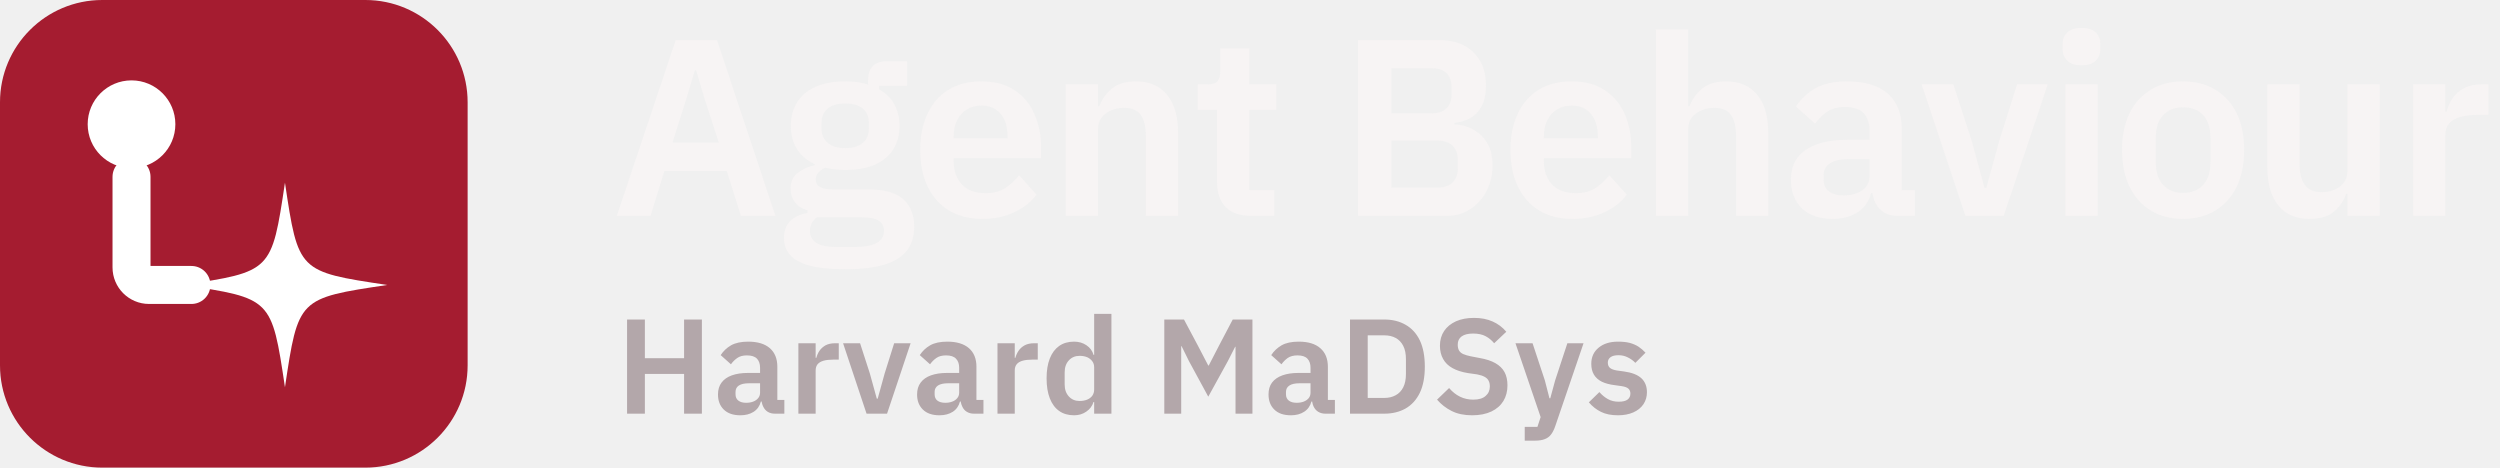
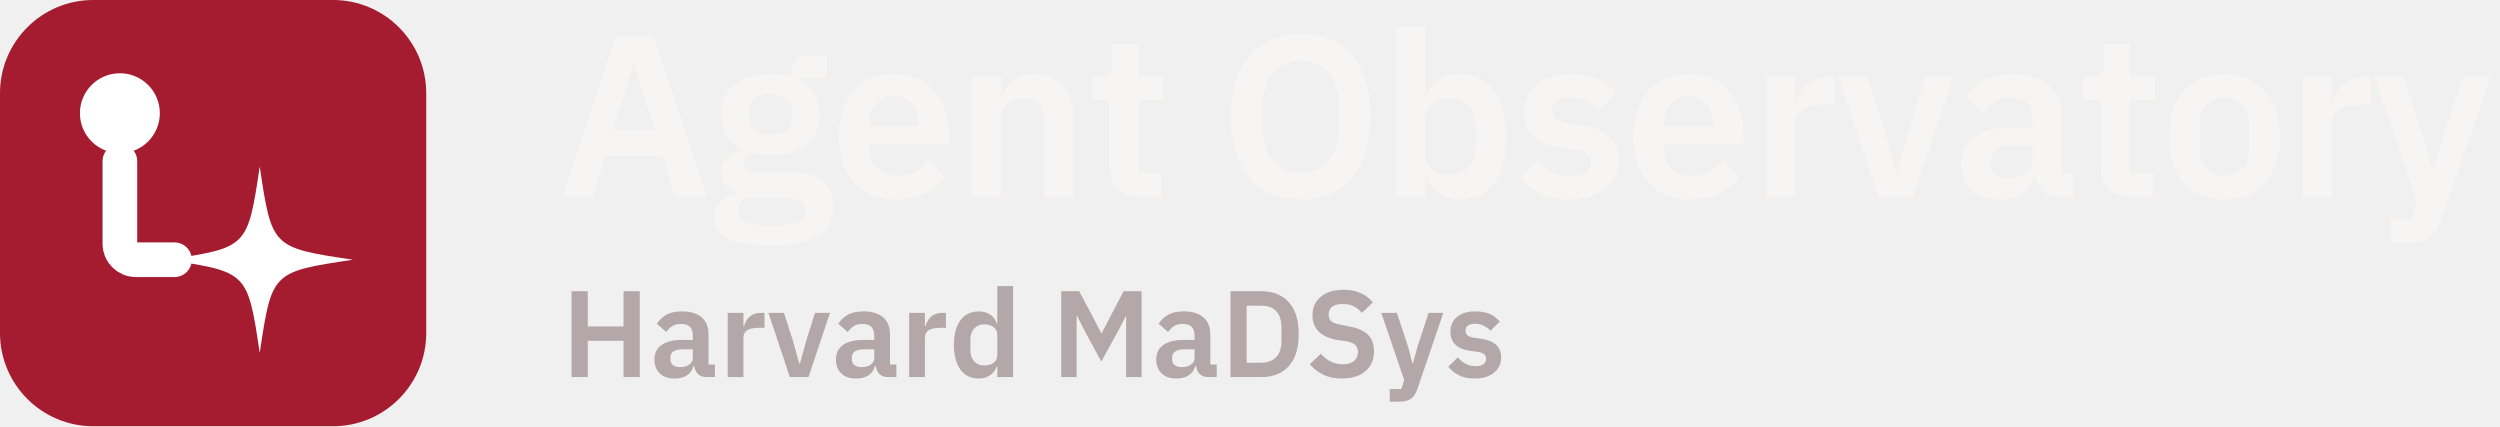
- <svg xmlns="http://www.w3.org/2000/svg" viewBox="0 0 278 52" width="278" height="52" role="img" aria-label="Agent Behaviour, Harvard MaDSys">
+ <svg xmlns="http://www.w3.org/2000/svg" viewBox="0 0 305 52" width="305" height="52" role="img" aria-label="Agent Observatory, Harvard MaDSys">
  <g transform="scale(1.625)">
    <rect width="32" height="32" rx="7" fill="#A51C30" />
    <circle cx="9" cy="8.5" r="3" fill="#fff" />
    <path d="M9 12.1V18.3a1.2 1.2 0 0 0 1.2 1.2H13.1" fill="none" stroke="#fff" stroke-width="2.6" stroke-linecap="round" stroke-linejoin="round" />
    <path d="M19.5 12.5C20.41 18.59 20.41 18.59 26.5 19.5C20.41 20.41 20.41 20.41 19.5 26.5C18.59 20.41 18.59 20.41 12.5 19.5C18.59 18.59 18.59 18.59 19.5 12.5Z" fill="#fff" />
  </g>
-   <path transform="translate(68 24)" fill="#f7f4f4" d="M18.23 0H14.39L12.82 -4.98H5.88L4.34 0H0.59L7.14 -19.54H11.73ZM11.93 -8.15 10.33 -13.08 9.41 -16.18H9.27L8.34 -13.08L6.78 -8.15ZM33.66 1.23Q33.66 2.74 32.9 3.79Q32.14 4.84 30.46 5.39Q28.78 5.94 25.98 5.94Q23.52 5.94 22.02 5.53Q20.52 5.12 19.85 4.34Q19.18 3.56 19.18 2.49Q19.18 1.26 19.88 0.57Q20.58 -0.11 21.78 -0.31V-0.62Q20.89 -0.87 20.4 -1.51Q19.91 -2.16 19.91 -3.05Q19.91 -4.17 20.72 -4.79Q21.53 -5.4 22.6 -5.63V-5.74Q21.28 -6.36 20.61 -7.45Q19.94 -8.54 19.94 -10Q19.94 -11.48 20.62 -12.6Q21.31 -13.72 22.67 -14.34Q24.02 -14.95 25.98 -14.95Q26.71 -14.95 27.36 -14.87Q28 -14.78 28.53 -14.59V-15.06Q28.53 -16.13 29.06 -16.66Q29.6 -17.19 30.6 -17.19H32.87V-14.45H29.76V-14.06Q30.91 -13.41 31.47 -12.36Q32.03 -11.31 32.03 -10Q32.03 -8.54 31.35 -7.42Q30.66 -6.3 29.32 -5.7Q27.97 -5.1 25.98 -5.1Q25.37 -5.1 24.79 -5.17Q24.22 -5.24 23.74 -5.35Q23.32 -5.15 23.02 -4.83Q22.71 -4.51 22.71 -4.03Q22.71 -3.47 23.18 -3.21Q23.66 -2.94 24.61 -2.94H28.53Q31.22 -2.94 32.44 -1.85Q33.66 -0.76 33.66 1.23ZM30.3 1.65Q30.3 0.95 29.74 0.56Q29.18 0.17 27.8 0.17H22.82Q22.43 0.48 22.25 0.87Q22.06 1.26 22.06 1.68Q22.06 2.52 22.76 3Q23.46 3.47 25.14 3.47H26.94Q28.67 3.47 29.48 3.02Q30.3 2.58 30.3 1.65ZM25.98 -7.53Q27.27 -7.53 27.94 -8.11Q28.62 -8.68 28.62 -9.77V-10.25Q28.62 -11.37 27.94 -11.93Q27.27 -12.49 25.98 -12.49Q24.72 -12.49 24.04 -11.93Q23.35 -11.37 23.35 -10.25V-9.77Q23.35 -8.68 24.04 -8.11Q24.72 -7.53 25.98 -7.53ZM41.22 0.34Q39.06 0.34 37.52 -0.6Q35.98 -1.54 35.15 -3.26Q34.33 -4.98 34.33 -7.34Q34.33 -9.63 35.14 -11.35Q35.95 -13.08 37.46 -14.01Q38.98 -14.95 41.1 -14.95Q43.4 -14.95 44.87 -13.94Q46.34 -12.94 47.05 -11.27Q47.77 -9.6 47.77 -7.59V-6.41H38.05V-6.05Q38.05 -4.48 38.95 -3.5Q39.84 -2.52 41.61 -2.52Q42.92 -2.52 43.79 -3.09Q44.66 -3.67 45.33 -4.51L47.26 -2.35Q46.37 -1.15 44.81 -0.41Q43.26 0.34 41.22 0.34ZM41.16 -12.26Q40.21 -12.26 39.51 -11.83Q38.81 -11.4 38.43 -10.63Q38.05 -9.86 38.05 -8.85V-8.62H44.04V-8.88Q44.04 -9.91 43.71 -10.65Q43.37 -11.4 42.73 -11.83Q42.08 -12.26 41.16 -12.26ZM54.1 0H50.51V-14.62H54.1V-12.18H54.24Q54.68 -13.36 55.65 -14.15Q56.62 -14.95 58.32 -14.95Q60.56 -14.95 61.78 -13.45Q63 -11.96 63 -9.24V0H59.42V-8.88Q59.42 -10.42 58.86 -11.21Q58.3 -12.01 57.01 -12.01Q56.28 -12.01 55.61 -11.75Q54.94 -11.48 54.52 -10.96Q54.1 -10.44 54.1 -9.66ZM73.7 0H71.12Q69.27 0 68.31 -0.97Q67.34 -1.93 67.34 -3.72V-11.79H65.18V-14.62H66.3Q67.12 -14.62 67.41 -14.99Q67.7 -15.37 67.7 -16.13V-18.62H70.92V-14.62H73.92V-11.79H70.92V-2.86H73.7ZM83.02 0V-19.54H92.06Q94.47 -19.54 95.86 -18.17Q97.24 -16.8 97.24 -14.53Q97.24 -13.05 96.74 -12.15Q96.24 -11.26 95.44 -10.84Q94.64 -10.42 93.74 -10.33V-10.16Q94.39 -10.16 95.12 -9.91Q95.84 -9.66 96.5 -9.13Q97.16 -8.6 97.57 -7.73Q97.97 -6.86 97.97 -5.6Q97.97 -4.03 97.31 -2.77Q96.66 -1.51 95.52 -0.76Q94.39 0 92.93 0ZM86.72 -8.37V-3.14H91.87Q92.57 -3.14 93.07 -3.39Q93.58 -3.64 93.84 -4.12Q94.11 -4.59 94.11 -5.26V-6.22Q94.11 -6.92 93.84 -7.39Q93.58 -7.87 93.07 -8.12Q92.57 -8.37 91.87 -8.37ZM86.72 -16.41V-11.4H91.28Q91.95 -11.4 92.43 -11.65Q92.9 -11.9 93.16 -12.36Q93.41 -12.82 93.41 -13.47V-14.34Q93.41 -14.98 93.16 -15.46Q92.9 -15.93 92.43 -16.17Q91.95 -16.41 91.28 -16.41ZM106.85 0.34Q104.69 0.34 103.15 -0.6Q101.61 -1.54 100.79 -3.26Q99.96 -4.98 99.96 -7.34Q99.96 -9.63 100.77 -11.35Q101.58 -13.08 103.1 -14.01Q104.61 -14.95 106.74 -14.95Q109.03 -14.95 110.5 -13.94Q111.97 -12.94 112.69 -11.27Q113.4 -9.6 113.4 -7.59V-6.41H103.68V-6.05Q103.68 -4.48 104.58 -3.5Q105.48 -2.52 107.24 -2.52Q108.56 -2.52 109.42 -3.09Q110.29 -3.67 110.96 -4.51L112.9 -2.35Q112 -1.15 110.45 -0.41Q108.89 0.34 106.85 0.34ZM106.79 -12.26Q105.84 -12.26 105.14 -11.83Q104.44 -11.4 104.06 -10.63Q103.68 -9.86 103.68 -8.85V-8.62H109.68V-8.88Q109.68 -9.91 109.34 -10.65Q109 -11.4 108.36 -11.83Q107.72 -12.26 106.79 -12.26ZM116.14 0V-20.72H119.73V-12.18H119.87Q120.32 -13.36 121.28 -14.15Q122.25 -14.95 123.96 -14.95Q126.2 -14.95 127.41 -13.45Q128.63 -11.96 128.63 -9.24V0H125.05V-8.88Q125.05 -10.42 124.49 -11.21Q123.93 -12.01 122.64 -12.01Q121.91 -12.01 121.24 -11.75Q120.57 -11.48 120.15 -10.96Q119.73 -10.44 119.73 -9.66V0ZM144.93 0H142.94Q142.13 0 141.5 -0.38Q140.87 -0.76 140.52 -1.48Q140.17 -2.21 140.17 -3.19V-3.5L141.06 -2.52H140.06Q139.69 -1.12 138.56 -0.39Q137.42 0.34 135.8 0.34Q133.56 0.34 132.36 -0.85Q131.15 -2.04 131.15 -3.98Q131.15 -5.49 131.89 -6.47Q132.64 -7.45 134.04 -7.95Q135.44 -8.46 137.4 -8.46H139.89V-9.52Q139.89 -10.72 139.24 -11.41Q138.6 -12.1 137.17 -12.1Q135.91 -12.1 135.14 -11.55Q134.37 -11 133.84 -10.25L131.71 -12.15Q132.52 -13.41 133.87 -14.18Q135.21 -14.95 137.42 -14.95Q140.36 -14.95 141.92 -13.59Q143.47 -12.24 143.47 -9.74V-2.86H144.93ZM139.89 -6.3H137.59Q136.19 -6.3 135.49 -5.84Q134.79 -5.38 134.79 -4.51V-4.03Q134.79 -3.16 135.38 -2.72Q135.97 -2.27 137 -2.27Q137.82 -2.27 138.46 -2.51Q139.1 -2.74 139.5 -3.22Q139.89 -3.7 139.89 -4.37ZM154.81 0H150.56L145.68 -14.62H149.21L151.26 -8.32L152.68 -3.11H152.88L154.31 -8.32L156.3 -14.62H159.71ZM163.46 -16.74Q162.37 -16.74 161.87 -17.26Q161.36 -17.78 161.36 -18.54V-19.1Q161.36 -19.88 161.87 -20.38Q162.37 -20.89 163.46 -20.89Q164.56 -20.89 165.06 -20.38Q165.56 -19.88 165.56 -19.1V-18.54Q165.56 -17.78 165.06 -17.26Q164.56 -16.74 163.46 -16.74ZM161.67 0V-14.62H165.26V0ZM174.75 0.34Q172.68 0.34 171.15 -0.6Q169.62 -1.54 168.8 -3.26Q167.97 -4.98 167.97 -7.34Q167.97 -9.69 168.8 -11.38Q169.62 -13.08 171.15 -14.01Q172.68 -14.95 174.75 -14.95Q176.85 -14.95 178.37 -14.01Q179.9 -13.08 180.73 -11.38Q181.55 -9.69 181.55 -7.34Q181.55 -4.98 180.73 -3.26Q179.9 -1.54 178.37 -0.6Q176.85 0.34 174.75 0.34ZM174.75 -2.55Q176.18 -2.55 176.99 -3.43Q177.8 -4.31 177.8 -5.96V-8.68Q177.8 -10.33 176.99 -11.2Q176.18 -12.07 174.75 -12.07Q173.38 -12.07 172.55 -11.2Q171.72 -10.33 171.72 -8.68V-5.96Q171.72 -4.31 172.55 -3.43Q173.38 -2.55 174.75 -2.55ZM193.03 0V-2.44H192.89Q192.53 -1.34 191.58 -0.5Q190.62 0.34 188.8 0.34Q186.56 0.34 185.35 -1.16Q184.13 -2.66 184.13 -5.38V-14.62H187.71V-5.74Q187.71 -4.23 188.3 -3.43Q188.89 -2.63 190.18 -2.63Q190.88 -2.63 191.53 -2.88Q192.19 -3.14 192.61 -3.65Q193.03 -4.17 193.03 -4.96V-14.62H196.62V0ZM203.92 0H200.34V-14.62H203.92V-11.59H204.06Q204.26 -12.38 204.72 -13.06Q205.18 -13.75 205.98 -14.18Q206.78 -14.62 207.93 -14.62H208.71V-11.23H207.59Q206.39 -11.23 205.56 -10.99Q204.74 -10.75 204.33 -10.26Q203.92 -9.77 203.92 -8.96Z" />
+   <path transform="translate(68 24)" fill="#f7f4f4" d="M18.23 0H14.39L12.82 -4.98H5.88L4.34 0H0.59L7.14 -19.54H11.73ZM11.93 -8.15 10.33 -13.08 9.41 -16.18H9.27L8.34 -13.08L6.78 -8.15ZM33.66 1.23Q33.66 2.74 32.9 3.79Q32.14 4.84 30.46 5.39Q28.78 5.94 25.98 5.94Q23.52 5.94 22.02 5.53Q20.52 5.12 19.85 4.34Q19.18 3.56 19.18 2.49Q19.18 1.26 19.88 0.57Q20.58 -0.11 21.78 -0.31V-0.62Q20.89 -0.87 20.4 -1.51Q19.91 -2.16 19.91 -3.05Q19.91 -4.17 20.72 -4.79Q21.53 -5.4 22.6 -5.63V-5.74Q21.28 -6.36 20.61 -7.45Q19.94 -8.54 19.94 -10Q19.94 -11.48 20.62 -12.6Q21.31 -13.72 22.67 -14.34Q24.02 -14.95 25.98 -14.95Q26.71 -14.95 27.36 -14.87Q28 -14.78 28.53 -14.59V-15.06Q28.53 -16.13 29.06 -16.66Q29.6 -17.19 30.6 -17.19H32.87V-14.45H29.76V-14.06Q30.91 -13.41 31.47 -12.36Q32.03 -11.31 32.03 -10Q32.03 -8.54 31.35 -7.42Q30.66 -6.3 29.32 -5.7Q27.97 -5.1 25.98 -5.1Q25.37 -5.1 24.79 -5.17Q24.22 -5.24 23.74 -5.35Q23.32 -5.15 23.02 -4.83Q22.71 -4.51 22.71 -4.03Q22.71 -3.47 23.18 -3.21Q23.66 -2.94 24.61 -2.94H28.53Q31.22 -2.94 32.44 -1.85Q33.66 -0.76 33.66 1.23ZM30.3 1.65Q30.3 0.95 29.74 0.56Q29.18 0.17 27.8 0.17H22.82Q22.43 0.48 22.25 0.87Q22.06 1.26 22.06 1.68Q22.06 2.52 22.76 3Q23.46 3.47 25.14 3.47H26.94Q28.67 3.47 29.48 3.02Q30.3 2.58 30.3 1.65ZM25.98 -7.53Q27.27 -7.53 27.94 -8.11Q28.62 -8.68 28.62 -9.77V-10.25Q28.62 -11.37 27.94 -11.93Q27.27 -12.49 25.98 -12.49Q24.72 -12.49 24.04 -11.93Q23.35 -11.37 23.35 -10.25V-9.77Q23.35 -8.68 24.04 -8.11Q24.72 -7.53 25.98 -7.53ZM41.22 0.34Q39.06 0.34 37.52 -0.6Q35.98 -1.54 35.15 -3.26Q34.33 -4.98 34.33 -7.34Q34.33 -9.63 35.14 -11.35Q35.95 -13.08 37.46 -14.01Q38.98 -14.95 41.1 -14.95Q43.4 -14.95 44.87 -13.94Q46.34 -12.94 47.05 -11.27Q47.77 -9.6 47.77 -7.59V-6.41H38.05V-6.05Q38.05 -4.48 38.95 -3.5Q39.84 -2.52 41.61 -2.52Q42.92 -2.52 43.79 -3.09Q44.66 -3.67 45.33 -4.51L47.26 -2.35Q46.37 -1.15 44.81 -0.41Q43.26 0.34 41.22 0.34ZM41.16 -12.26Q40.21 -12.26 39.51 -11.83Q38.81 -11.4 38.43 -10.63Q38.05 -9.86 38.05 -8.85V-8.62H44.04V-8.88Q44.04 -9.91 43.71 -10.65Q43.37 -11.4 42.73 -11.83Q42.08 -12.26 41.16 -12.26ZM54.1 0H50.51V-14.62H54.1V-12.18H54.24Q54.68 -13.36 55.65 -14.15Q56.62 -14.95 58.32 -14.95Q60.56 -14.95 61.78 -13.45Q63 -11.96 63 -9.24V0H59.42V-8.88Q59.42 -10.42 58.86 -11.21Q58.3 -12.01 57.01 -12.01Q56.28 -12.01 55.61 -11.75Q54.94 -11.48 54.52 -10.96Q54.1 -10.44 54.1 -9.66ZM73.7 0H71.12Q69.27 0 68.31 -0.97Q67.34 -1.93 67.34 -3.72V-11.79H65.18V-14.62H66.3Q67.12 -14.62 67.41 -14.99Q67.7 -15.37 67.7 -16.13V-18.62H70.92V-14.62H73.92V-11.79H70.92V-2.86H73.7ZM90.69 0.34Q88.14 0.34 86.21 -0.81Q84.28 -1.96 83.23 -4.21Q82.18 -6.47 82.18 -9.77Q82.18 -13.08 83.23 -15.33Q84.28 -17.58 86.21 -18.73Q88.14 -19.88 90.69 -19.88Q93.27 -19.88 95.19 -18.73Q97.1 -17.58 98.15 -15.33Q99.2 -13.08 99.2 -9.77Q99.2 -6.47 98.15 -4.21Q97.1 -1.96 95.19 -0.81Q93.27 0.34 90.69 0.34ZM90.69 -2.94Q92.12 -2.94 93.14 -3.58Q94.16 -4.23 94.72 -5.42Q95.28 -6.61 95.28 -8.26V-11.28Q95.28 -12.96 94.72 -14.14Q94.16 -15.32 93.14 -15.96Q92.12 -16.6 90.69 -16.6Q89.32 -16.6 88.28 -15.96Q87.25 -15.32 86.67 -14.14Q86.1 -12.96 86.1 -11.28V-8.26Q86.1 -6.61 86.67 -5.42Q87.25 -4.23 88.28 -3.58Q89.32 -2.94 90.69 -2.94ZM102.31 0V-20.72H105.9V-12.21H106.01Q106.4 -13.47 107.51 -14.21Q108.61 -14.95 110.04 -14.95Q111.92 -14.95 113.18 -14.06Q114.44 -13.16 115.11 -11.47Q115.78 -9.77 115.78 -7.34Q115.78 -4.9 115.11 -3.18Q114.44 -1.46 113.18 -0.56Q111.92 0.34 110.04 0.34Q108.61 0.34 107.52 -0.42Q106.43 -1.18 106.01 -2.44H105.9V0ZM108.89 -2.63Q110.29 -2.63 111.16 -3.57Q112.03 -4.51 112.03 -6.05V-8.57Q112.03 -10.14 111.16 -11.07Q110.29 -12.01 108.89 -12.01Q108.05 -12.01 107.37 -11.72Q106.68 -11.42 106.29 -10.89Q105.9 -10.36 105.9 -9.66V-5.01Q105.9 -4.26 106.29 -3.72Q106.68 -3.19 107.37 -2.91Q108.05 -2.63 108.89 -2.63ZM123.48 0.34Q121.38 0.34 119.95 -0.38Q118.52 -1.09 117.43 -2.35L119.62 -4.48Q120.43 -3.56 121.39 -3.02Q122.36 -2.49 123.62 -2.49Q124.91 -2.49 125.48 -2.94Q126.06 -3.39 126.06 -4.17Q126.06 -4.82 125.65 -5.19Q125.24 -5.57 124.26 -5.71L122.81 -5.91Q121.24 -6.1 120.15 -6.64Q119.06 -7.17 118.5 -8.09Q117.94 -9.02 117.94 -10.33Q117.94 -12.46 119.46 -13.71Q120.99 -14.95 123.48 -14.95Q124.91 -14.95 125.93 -14.69Q126.95 -14.42 127.74 -13.9Q128.52 -13.38 129.19 -12.66L127.09 -10.56Q126.45 -11.23 125.55 -11.68Q124.66 -12.12 123.59 -12.12Q122.47 -12.12 121.93 -11.72Q121.38 -11.31 121.38 -10.61Q121.38 -9.88 121.81 -9.51Q122.25 -9.13 123.28 -8.96L124.77 -8.76Q127.18 -8.43 128.34 -7.35Q129.5 -6.27 129.5 -4.45Q129.5 -3.05 128.76 -1.96Q128.02 -0.87 126.66 -0.27Q125.3 0.34 123.48 0.34ZM138.15 0.34Q136 0.34 134.46 -0.6Q132.92 -1.54 132.09 -3.26Q131.26 -4.98 131.26 -7.34Q131.26 -9.63 132.08 -11.35Q132.89 -13.08 134.4 -14.01Q135.91 -14.95 138.04 -14.95Q140.34 -14.95 141.81 -13.94Q143.28 -12.94 143.99 -11.27Q144.7 -9.6 144.7 -7.59V-6.41H134.99V-6.05Q134.99 -4.48 135.88 -3.5Q136.78 -2.52 138.54 -2.52Q139.86 -2.52 140.73 -3.09Q141.6 -3.67 142.27 -4.51L144.2 -2.35Q143.3 -1.15 141.75 -0.41Q140.2 0.34 138.15 0.34ZM138.1 -12.26Q137.14 -12.26 136.44 -11.83Q135.74 -11.4 135.37 -10.63Q134.99 -9.86 134.99 -8.85V-8.62H140.98V-8.88Q140.98 -9.91 140.64 -10.65Q140.31 -11.4 139.66 -11.83Q139.02 -12.26 138.1 -12.26ZM151.03 0H147.45V-14.62H151.03V-11.59H151.17Q151.37 -12.38 151.83 -13.06Q152.29 -13.75 153.09 -14.18Q153.89 -14.62 155.04 -14.62H155.82V-11.23H154.7Q153.5 -11.23 152.67 -10.99Q151.84 -10.75 151.44 -10.26Q151.03 -9.77 151.03 -8.96ZM165.42 0H161.17L156.3 -14.62H159.82L161.87 -8.32L163.3 -3.11H163.49L164.92 -8.32L166.91 -14.62H170.32ZM185.02 0H183.04Q182.22 0 181.59 -0.38Q180.96 -0.76 180.61 -1.48Q180.26 -2.21 180.26 -3.19V-3.5L181.16 -2.52H180.15Q179.79 -1.12 178.65 -0.39Q177.52 0.34 175.9 0.34Q173.66 0.34 172.45 -0.85Q171.25 -2.04 171.25 -3.98Q171.25 -5.49 171.99 -6.47Q172.73 -7.45 174.13 -7.95Q175.53 -8.46 177.49 -8.46H179.98V-9.52Q179.98 -10.72 179.34 -11.41Q178.7 -12.1 177.27 -12.1Q176.01 -12.1 175.24 -11.55Q174.47 -11 173.94 -10.25L171.81 -12.15Q172.62 -13.41 173.96 -14.18Q175.31 -14.95 177.52 -14.95Q180.46 -14.95 182.01 -13.59Q183.57 -12.24 183.57 -9.74V-2.86H185.02ZM179.98 -6.3H177.69Q176.29 -6.3 175.59 -5.84Q174.89 -5.38 174.89 -4.51V-4.03Q174.89 -3.16 175.48 -2.72Q176.06 -2.27 177.1 -2.27Q177.91 -2.27 178.56 -2.51Q179.2 -2.74 179.59 -3.22Q179.98 -3.7 179.98 -4.37ZM194.66 0H192.08Q190.23 0 189.27 -0.97Q188.3 -1.93 188.3 -3.72V-11.79H186.14V-14.62H187.26Q188.08 -14.62 188.37 -14.99Q188.66 -15.37 188.66 -16.13V-18.62H191.88V-14.62H194.88V-11.79H191.88V-2.86H194.66ZM203.36 0.34Q201.29 0.34 199.77 -0.6Q198.24 -1.54 197.41 -3.26Q196.59 -4.98 196.59 -7.34Q196.59 -9.69 197.41 -11.38Q198.24 -13.08 199.77 -14.01Q201.29 -14.95 203.36 -14.95Q205.46 -14.95 206.99 -14.01Q208.52 -13.08 209.34 -11.38Q210.17 -9.69 210.17 -7.34Q210.17 -4.98 209.34 -3.26Q208.52 -1.54 206.99 -0.6Q205.46 0.34 203.36 0.34ZM203.36 -2.55Q204.79 -2.55 205.6 -3.43Q206.42 -4.31 206.42 -5.96V-8.68Q206.42 -10.33 205.6 -11.2Q204.79 -12.07 203.36 -12.07Q201.99 -12.07 201.17 -11.2Q200.34 -10.33 200.34 -8.68V-5.96Q200.34 -4.31 201.17 -3.43Q201.99 -2.55 203.36 -2.55ZM216.5 0H212.91V-14.62H216.5V-11.59H216.64Q216.83 -12.38 217.29 -13.06Q217.76 -13.75 218.55 -14.18Q219.35 -14.62 220.5 -14.62H221.28V-11.23H220.16Q218.96 -11.23 218.13 -10.99Q217.31 -10.75 216.9 -10.26Q216.5 -9.77 216.5 -8.96ZM229.91 -6.89 232.46 -14.62H235.82L229.94 2.6Q229.57 3.64 229.07 4.31Q228.56 4.98 227.77 5.29Q226.97 5.6 225.76 5.6H223.61V2.74H226.24L226.91 0.7L221.68 -14.62H225.23L227.78 -6.89L228.73 -3.19H228.9Z" />
  <path transform="translate(68.5 46)" fill="#b3a7aa" d="M7.57 0V-4.42H3.21V0H1.23V-10.47H3.21V-6.17H7.57V-10.47H9.55V0ZM18.72 0H17.66Q17.22 0 16.88 -0.2Q16.55 -0.4 16.36 -0.8Q16.17 -1.19 16.17 -1.71V-1.88L16.65 -1.35H16.11Q15.91 -0.6 15.31 -0.21Q14.7 0.18 13.83 0.18Q12.63 0.18 11.98 -0.46Q11.34 -1.09 11.34 -2.13Q11.34 -2.94 11.74 -3.46Q12.13 -3.99 12.88 -4.26Q13.63 -4.53 14.69 -4.53H16.02V-5.1Q16.02 -5.75 15.68 -6.11Q15.33 -6.48 14.56 -6.48Q13.89 -6.48 13.48 -6.19Q13.06 -5.89 12.78 -5.49L11.64 -6.51Q12.07 -7.18 12.79 -7.6Q13.52 -8.01 14.7 -8.01Q16.27 -8.01 17.11 -7.28Q17.94 -6.55 17.94 -5.22V-1.53H18.72ZM16.02 -3.38H14.79Q14.04 -3.38 13.66 -3.13Q13.29 -2.88 13.29 -2.42V-2.16Q13.29 -1.69 13.61 -1.45Q13.92 -1.21 14.47 -1.21Q14.91 -1.21 15.25 -1.34Q15.6 -1.47 15.81 -1.73Q16.02 -1.98 16.02 -2.34ZM22.2 0H20.28V-7.83H22.2V-6.21H22.28Q22.38 -6.63 22.63 -7Q22.88 -7.36 23.3 -7.6Q23.73 -7.83 24.35 -7.83H24.77V-6.01H24.17Q23.52 -6.01 23.08 -5.89Q22.64 -5.76 22.42 -5.5Q22.2 -5.23 22.2 -4.8ZM30.14 0H27.86L25.25 -7.83H27.14L28.23 -4.46L29 -1.67H29.1L29.87 -4.46L30.93 -7.83H32.76ZM40.86 0H39.79Q39.36 0 39.02 -0.2Q38.68 -0.4 38.5 -0.8Q38.31 -1.19 38.31 -1.71V-1.88L38.79 -1.35H38.25Q38.05 -0.6 37.45 -0.21Q36.84 0.18 35.97 0.18Q34.77 0.18 34.12 -0.46Q33.48 -1.09 33.48 -2.13Q33.48 -2.94 33.88 -3.46Q34.27 -3.99 35.02 -4.26Q35.77 -4.53 36.82 -4.53H38.16V-5.1Q38.16 -5.75 37.81 -6.11Q37.47 -6.48 36.7 -6.48Q36.03 -6.48 35.62 -6.19Q35.2 -5.89 34.92 -5.49L33.78 -6.51Q34.21 -7.18 34.93 -7.6Q35.65 -8.01 36.84 -8.01Q38.41 -8.01 39.25 -7.28Q40.08 -6.55 40.08 -5.22V-1.53H40.86ZM38.16 -3.38H36.93Q36.18 -3.38 35.8 -3.13Q35.43 -2.88 35.43 -2.42V-2.16Q35.43 -1.69 35.74 -1.45Q36.06 -1.21 36.61 -1.21Q37.05 -1.21 37.39 -1.34Q37.74 -1.47 37.95 -1.73Q38.16 -1.98 38.16 -2.34ZM44.34 0H42.42V-7.83H44.34V-6.21H44.41Q44.52 -6.63 44.77 -7Q45.01 -7.36 45.44 -7.6Q45.87 -7.83 46.48 -7.83H46.9V-6.01H46.3Q45.66 -6.01 45.22 -5.89Q44.77 -5.76 44.56 -5.5Q44.34 -5.23 44.34 -4.8ZM53.17 0V-1.3H53.1Q52.89 -0.63 52.3 -0.23Q51.72 0.18 50.94 0.18Q49.96 0.18 49.28 -0.3Q48.6 -0.78 48.24 -1.7Q47.88 -2.62 47.88 -3.93Q47.88 -5.23 48.24 -6.14Q48.6 -7.05 49.28 -7.53Q49.96 -8.01 50.94 -8.01Q51.72 -8.01 52.31 -7.61Q52.91 -7.21 53.1 -6.54H53.17V-11.1H55.09V0ZM51.55 -1.41Q52.02 -1.41 52.39 -1.56Q52.75 -1.71 52.96 -1.99Q53.17 -2.28 53.17 -2.69V-5.17Q53.17 -5.55 52.96 -5.83Q52.75 -6.12 52.39 -6.28Q52.02 -6.43 51.55 -6.43Q50.82 -6.43 50.36 -5.93Q49.89 -5.43 49.89 -4.59V-3.24Q49.89 -2.42 50.36 -1.91Q50.82 -1.41 51.55 -1.41ZM60.97 0V-10.47H63.16L64.74 -7.5L65.86 -5.35H65.91L67.02 -7.5L68.58 -10.47H70.77V0H68.89V-5.79V-7.44H68.85L68.04 -5.85L65.86 -1.89L63.72 -5.83L62.89 -7.51H62.85V-5.79V0ZM79.94 0H78.87Q78.44 0 78.1 -0.2Q77.76 -0.4 77.57 -0.8Q77.39 -1.19 77.39 -1.71V-1.88L77.86 -1.35H77.33Q77.13 -0.6 76.52 -0.21Q75.92 0.18 75.05 0.18Q73.84 0.18 73.2 -0.46Q72.56 -1.09 72.56 -2.13Q72.56 -2.94 72.95 -3.46Q73.35 -3.99 74.1 -4.26Q74.85 -4.53 75.9 -4.53H77.23V-5.1Q77.23 -5.75 76.89 -6.11Q76.55 -6.48 75.78 -6.48Q75.11 -6.48 74.69 -6.19Q74.28 -5.89 74 -5.49L72.86 -6.51Q73.29 -7.18 74.01 -7.6Q74.73 -8.01 75.92 -8.01Q77.49 -8.01 78.32 -7.28Q79.16 -6.55 79.16 -5.22V-1.53H79.94ZM77.23 -3.38H76Q75.25 -3.38 74.88 -3.13Q74.5 -2.88 74.5 -2.42V-2.16Q74.5 -1.69 74.82 -1.45Q75.14 -1.21 75.69 -1.21Q76.12 -1.21 76.47 -1.34Q76.81 -1.47 77.03 -1.73Q77.23 -1.98 77.23 -2.34ZM81.62 0V-10.47H85.43Q86.79 -10.47 87.81 -9.88Q88.83 -9.3 89.39 -8.14Q89.94 -6.97 89.94 -5.23Q89.94 -3.49 89.39 -2.33Q88.83 -1.17 87.81 -0.58Q86.79 0 85.43 0ZM83.59 -1.75H85.43Q86.16 -1.75 86.7 -2.05Q87.24 -2.34 87.54 -2.93Q87.84 -3.52 87.84 -4.41V-6.06Q87.84 -6.96 87.54 -7.54Q87.24 -8.13 86.7 -8.42Q86.16 -8.71 85.43 -8.71H83.59ZM95.2 0.18Q93.87 0.18 92.92 -0.3Q91.97 -0.78 91.3 -1.56L92.64 -2.85Q93.18 -2.22 93.85 -1.89Q94.52 -1.56 95.33 -1.56Q96.24 -1.56 96.7 -1.97Q97.17 -2.37 97.17 -3.03Q97.17 -3.39 97.04 -3.65Q96.91 -3.92 96.6 -4.09Q96.28 -4.27 95.75 -4.37L94.75 -4.51Q93.7 -4.68 93.01 -5.07Q92.31 -5.46 91.97 -6.09Q91.62 -6.72 91.62 -7.56Q91.62 -8.5 92.09 -9.2Q92.55 -9.88 93.4 -10.27Q94.25 -10.65 95.41 -10.65Q96.6 -10.65 97.48 -10.25Q98.37 -9.86 99 -9.11L97.65 -7.83Q97.26 -8.31 96.71 -8.61Q96.15 -8.91 95.31 -8.91Q94.47 -8.91 94.03 -8.59Q93.6 -8.27 93.6 -7.68Q93.6 -7.27 93.75 -7.02Q93.9 -6.76 94.23 -6.62Q94.56 -6.48 95.05 -6.38L96.03 -6.19Q97.09 -6.01 97.78 -5.62Q98.47 -5.23 98.8 -4.63Q99.13 -4.02 99.13 -3.15Q99.13 -2.16 98.68 -1.41Q98.22 -0.66 97.34 -0.24Q96.45 0.18 95.2 0.18ZM104.43 -3.69 105.79 -7.83H107.59L104.44 1.4Q104.25 1.95 103.98 2.31Q103.71 2.67 103.28 2.83Q102.85 3 102.21 3H101.05V1.47H102.46L102.82 0.38L100.02 -7.83H101.92L103.29 -3.69L103.8 -1.71H103.89ZM111.42 0.18Q110.29 0.18 109.53 -0.2Q108.76 -0.58 108.18 -1.26L109.35 -2.4Q109.78 -1.91 110.3 -1.62Q110.82 -1.33 111.49 -1.33Q112.18 -1.33 112.49 -1.57Q112.8 -1.81 112.8 -2.23Q112.8 -2.58 112.58 -2.78Q112.36 -2.98 111.84 -3.06L111.06 -3.17Q110.22 -3.27 109.63 -3.55Q109.05 -3.84 108.75 -4.33Q108.45 -4.83 108.45 -5.54Q108.45 -6.67 109.27 -7.34Q110.08 -8.01 111.42 -8.01Q112.18 -8.01 112.73 -7.87Q113.28 -7.72 113.7 -7.45Q114.12 -7.17 114.48 -6.78L113.35 -5.65Q113.01 -6.01 112.53 -6.25Q112.05 -6.5 111.48 -6.5Q110.88 -6.5 110.59 -6.28Q110.29 -6.06 110.29 -5.68Q110.29 -5.29 110.53 -5.09Q110.76 -4.89 111.31 -4.8L112.11 -4.69Q113.4 -4.51 114.02 -3.94Q114.64 -3.36 114.64 -2.38Q114.64 -1.64 114.25 -1.05Q113.85 -0.46 113.12 -0.14Q112.39 0.18 111.42 0.18Z" />
</svg>
